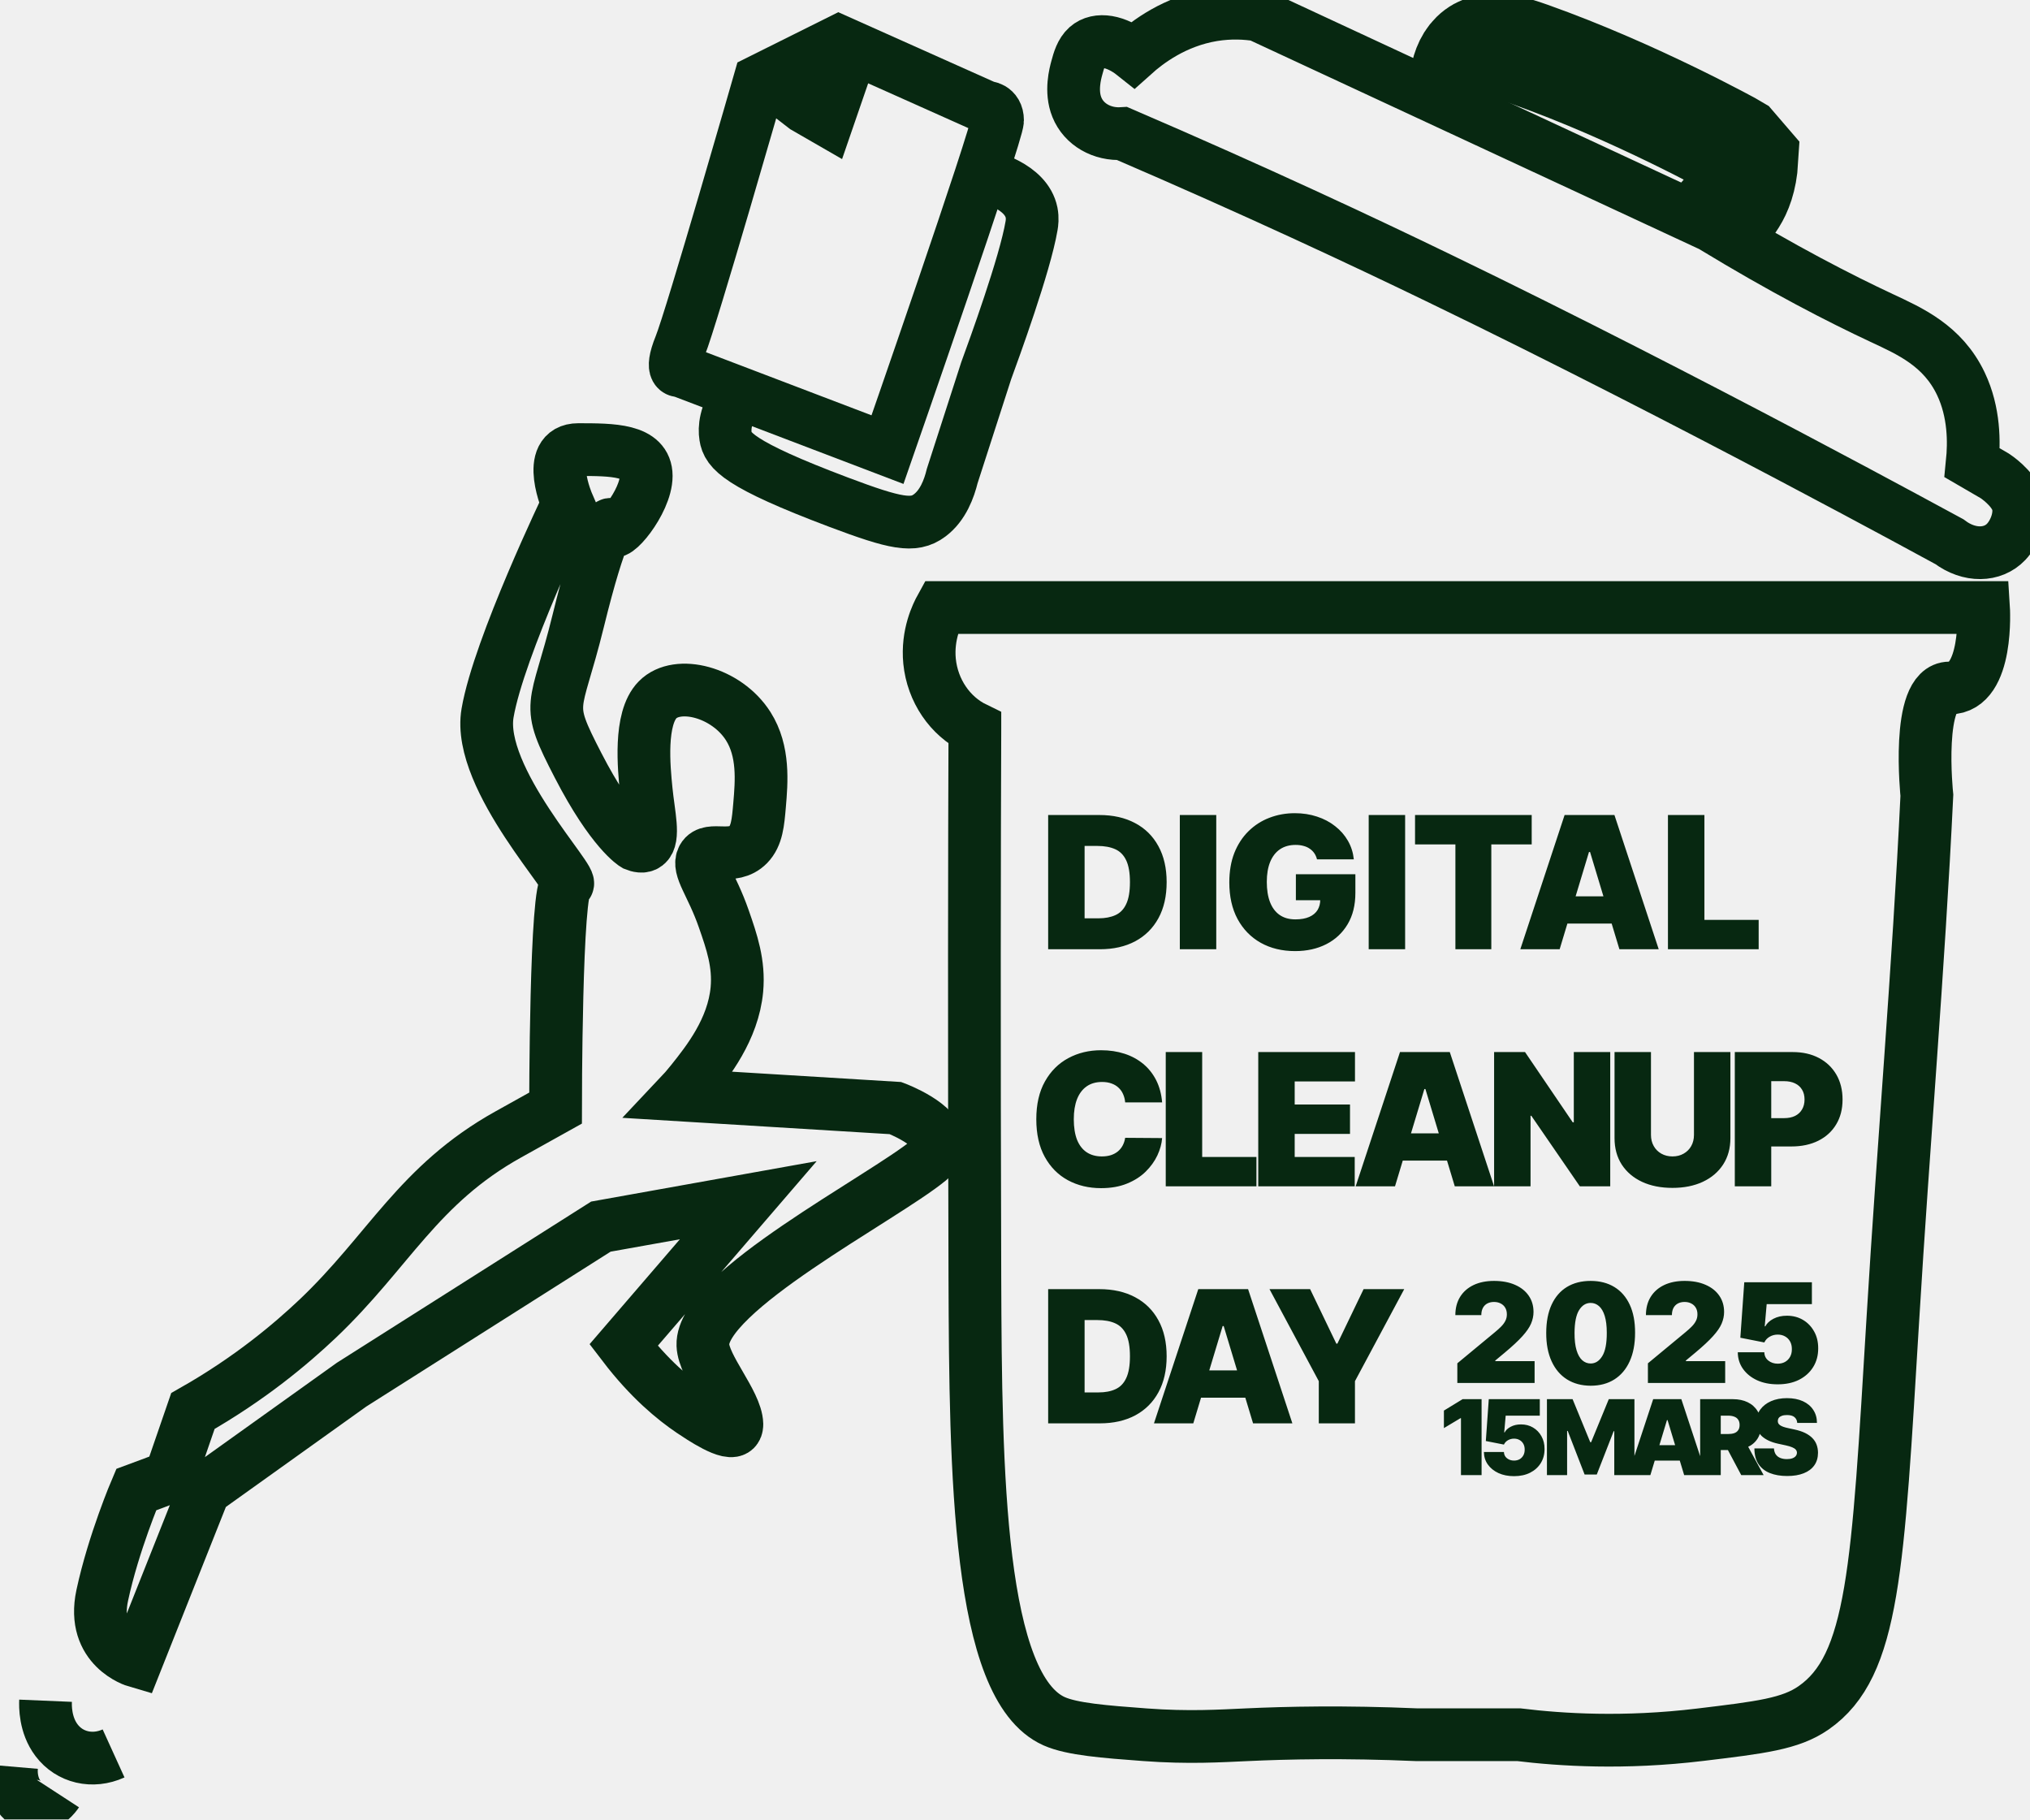
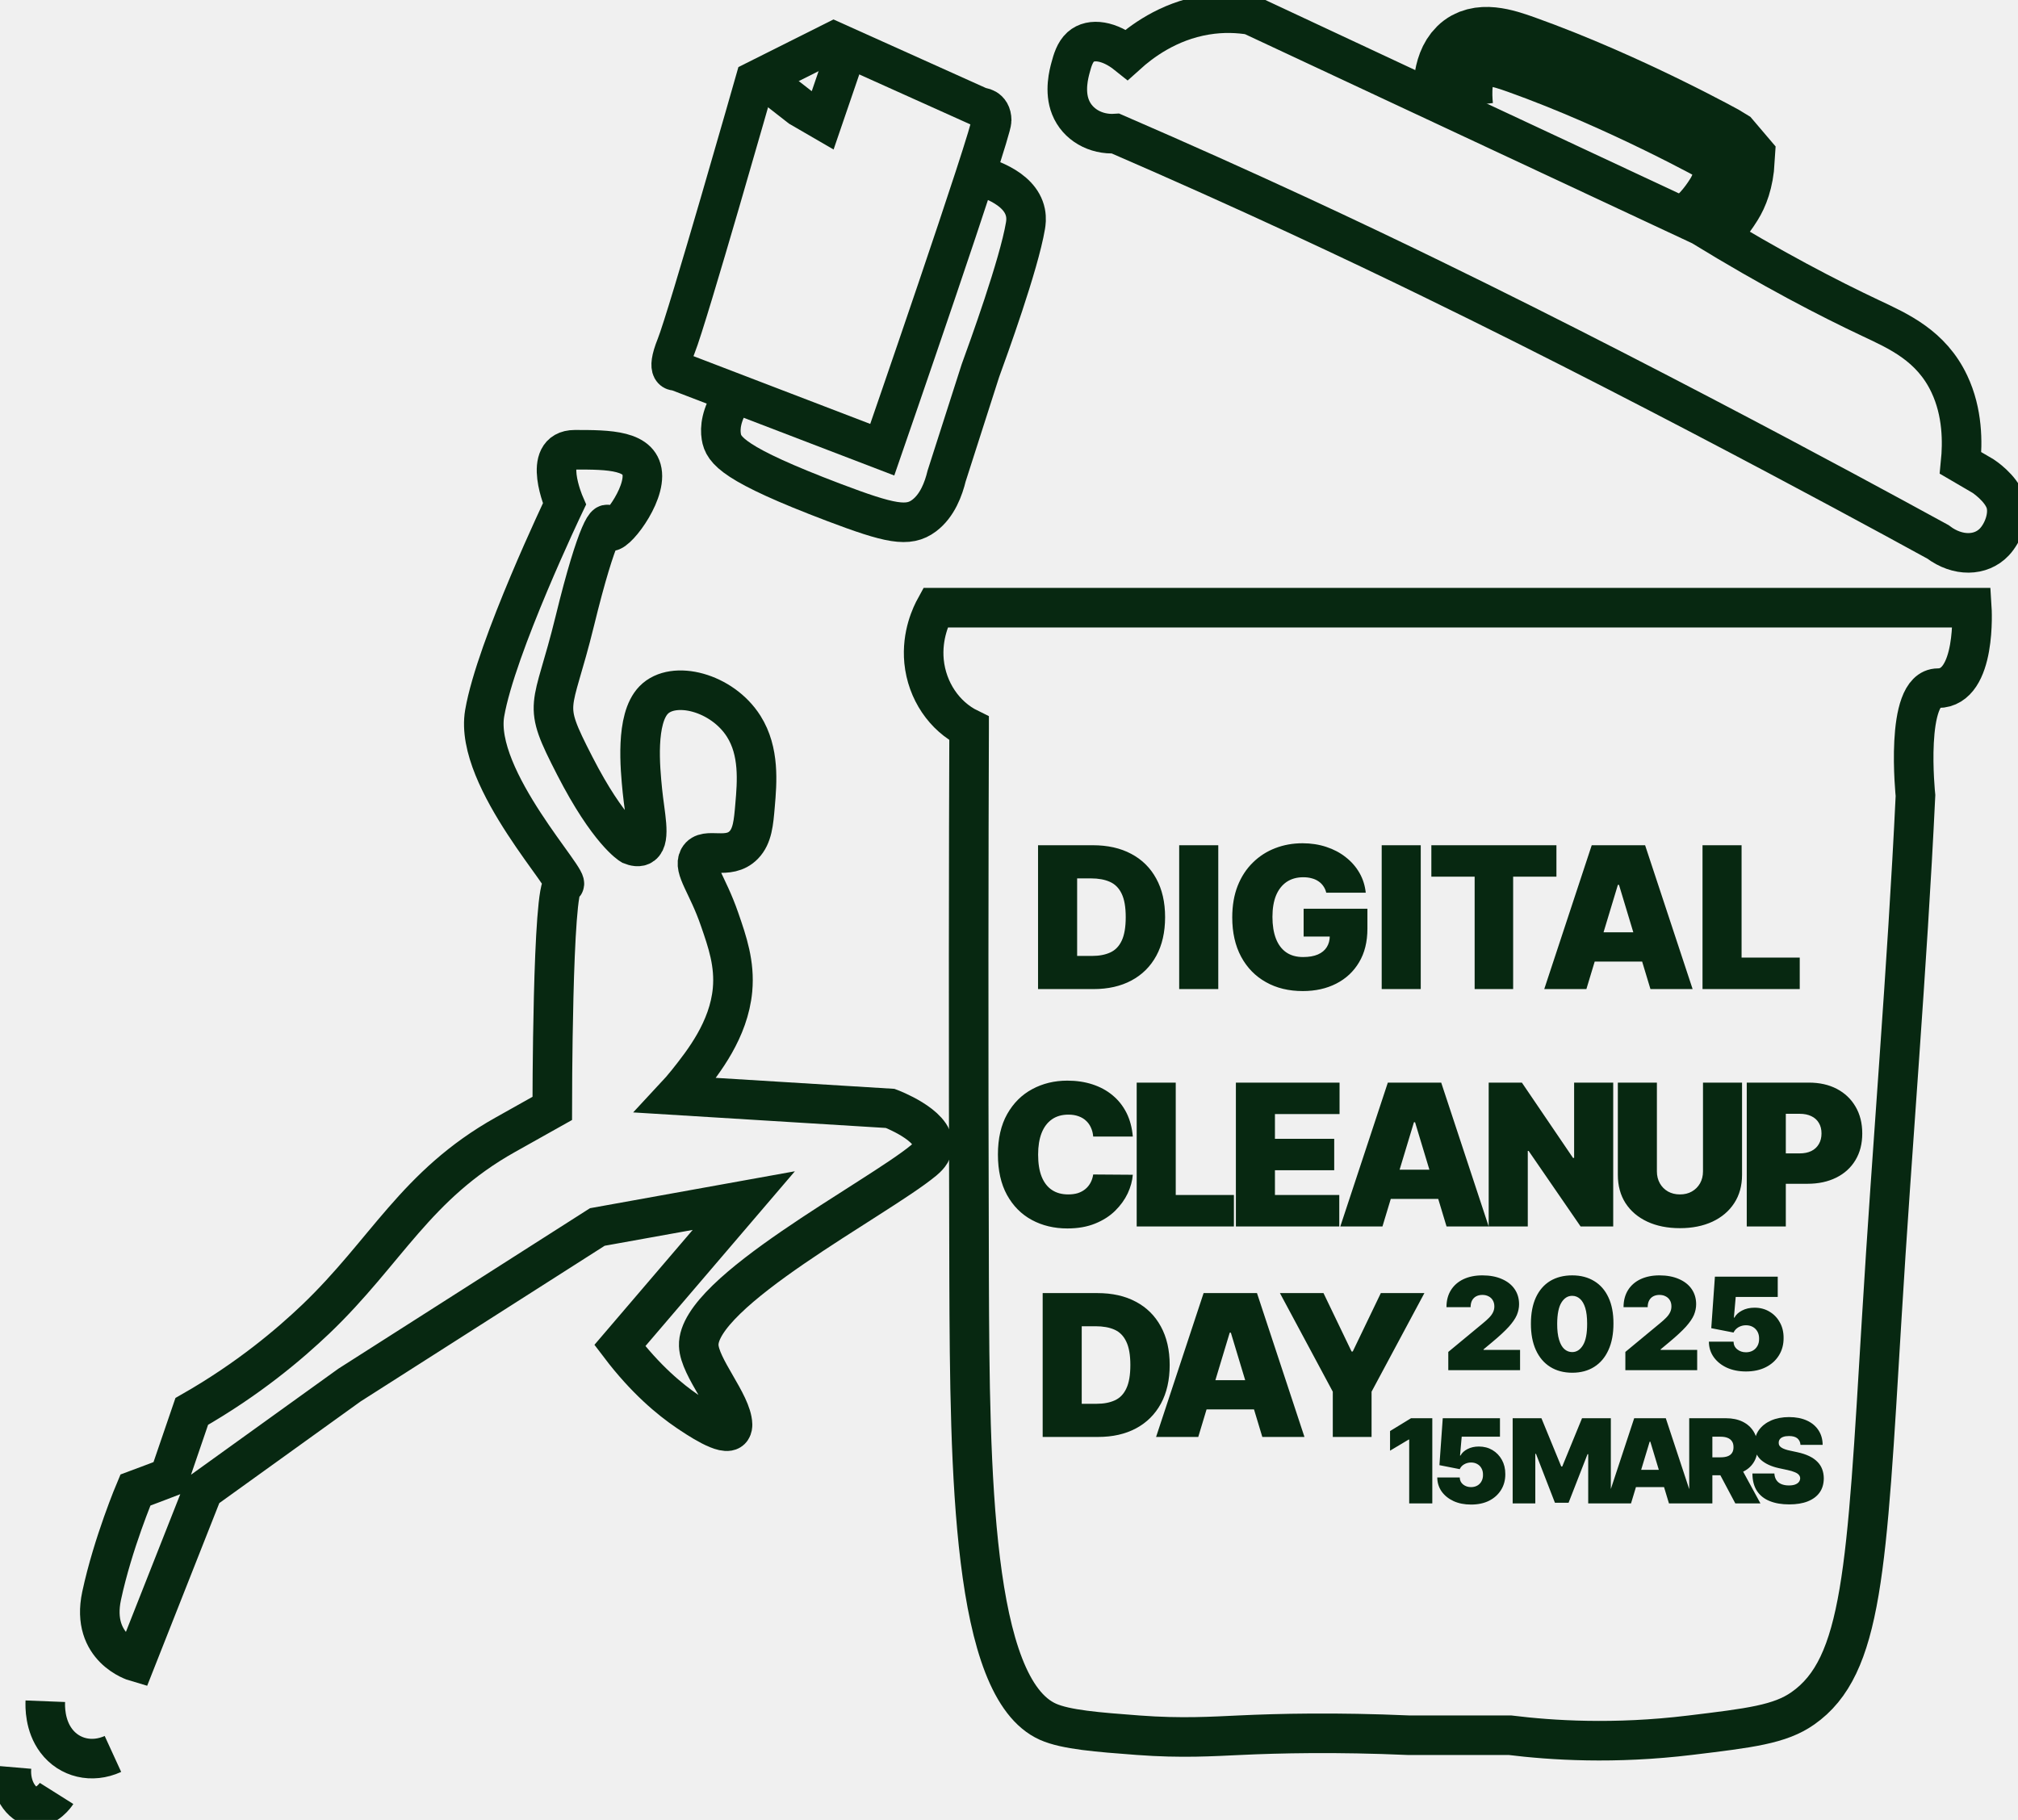
- <svg xmlns="http://www.w3.org/2000/svg" width="77" height="69" viewBox="0 0 77 69" fill="none">
+ <svg xmlns="http://www.w3.org/2000/svg" width="51" height="46" viewBox="0 0 51 46" fill="none">
  <g clip-path="url(#clip0_79_373)">
-     <path d="M36.978 27.625C36.961 31.965 36.948 39.222 36.978 48.487C37.004 55.819 37.09 63.995 39.988 65.279C40.667 65.579 41.879 65.674 43.427 65.789C45.095 65.913 46.285 65.834 47.296 65.789C48.796 65.719 50.975 65.669 53.744 65.789H57.613C59.208 65.983 61.598 66.138 64.491 65.789C66.773 65.514 67.917 65.379 68.79 64.77C71.081 63.181 71.223 59.5 71.799 50.011C72.198 43.393 72.77 36.79 73.088 30.162C73.088 30.162 72.659 26.092 73.948 26.092C75.436 26.092 75.238 23.04 75.238 23.04H35.689C35.551 23.29 35.16 24.064 35.259 25.078C35.371 26.192 36.033 27.161 36.978 27.62V27.625Z" stroke="#072811" stroke-width="2" stroke-miterlimit="10" />
-     <path d="M42.997 2.068C42.343 1.548 41.634 1.423 41.234 1.778C41.011 1.978 40.92 2.293 40.847 2.567C40.787 2.787 40.602 3.461 40.847 4.066C41.109 4.72 41.801 5.114 42.567 5.065C47.639 7.247 51.758 9.18 54.603 10.559C64.138 15.169 73.888 20.518 73.948 20.548C74.7 21.112 75.586 21.087 76.097 20.548C76.433 20.193 76.678 19.549 76.527 19.049C76.355 18.495 75.667 18.05 75.667 18.05C75.667 18.05 75.367 17.876 74.808 17.551C74.885 16.787 74.894 15.638 74.378 14.554C73.686 13.101 72.435 12.556 71.369 12.057C69.8 11.323 67.642 10.219 64.92 8.561C59.19 5.899 53.456 3.232 47.725 0.569C47.265 0.495 46.676 0.46 46.006 0.569C44.553 0.809 43.521 1.598 42.997 2.068Z" stroke="#072811" stroke-width="2" stroke-miterlimit="10" />
-     <path d="M55.463 4.065C55.416 3.631 55.356 2.592 55.893 2.068C56.448 1.523 57.35 1.823 58.042 2.068C62.049 3.491 65.772 5.559 65.78 5.564C65.922 5.729 66.068 5.898 66.21 6.063C66.167 6.793 65.969 7.262 65.78 7.562C65.436 8.111 65.08 8.471 64.865 8.626" stroke="#072811" stroke-width="4" stroke-miterlimit="10" />
-     <path d="M5.167 63.001C5.167 63.001 3.448 62.502 3.878 60.504C4.307 58.506 5.167 56.493 5.167 56.493C5.597 56.334 6.027 56.174 6.457 56.009C6.745 55.175 7.029 54.346 7.317 53.512C9.5 52.273 11.052 50.954 12.045 50.015C14.745 47.453 15.854 44.931 19.28 43.023L21.073 42.024C21.073 42.024 21.073 33.533 21.503 33.533C21.933 33.533 18.064 29.538 18.494 27.04C18.923 24.543 21.537 19.109 21.537 19.109C21.537 19.109 20.643 17.051 21.933 17.051C23.222 17.051 24.512 17.051 24.512 18.05C24.512 19.049 23.222 20.547 23.222 20.048C23.222 19.549 22.792 20.048 21.933 23.544C21.073 27.04 20.643 26.541 21.933 29.038C23.222 31.535 24.082 32.035 24.082 32.035C24.207 32.085 24.383 32.135 24.512 32.035C24.834 31.795 24.602 30.891 24.512 29.977C24.426 29.118 24.241 27.255 24.942 26.541C25.694 25.772 27.555 26.241 28.381 27.54C28.983 28.489 28.888 29.643 28.811 30.537C28.755 31.191 28.712 31.695 28.381 32.035C27.788 32.639 26.915 32.08 26.661 32.534C26.442 32.929 26.997 33.528 27.456 34.852C27.757 35.716 28.041 36.54 27.951 37.529C27.809 39.047 26.842 40.261 26.231 41.025C26.055 41.245 25.905 41.415 25.801 41.525L33.969 42.024C33.969 42.024 35.633 42.644 35.598 43.423C35.586 43.707 35.349 43.907 35.242 43.997C33.466 45.455 26.588 48.987 26.661 51.014C26.691 51.848 27.929 53.197 27.951 54.011C27.951 54.056 27.947 54.131 27.908 54.186C27.697 54.506 26.575 53.741 26.231 53.512C25.565 53.062 24.637 52.303 23.652 51.014C25.23 49.181 26.803 47.353 28.381 45.52C26.519 45.855 24.654 46.185 22.792 46.519C19.641 48.517 16.486 50.515 13.335 52.513C11.474 53.846 9.608 55.175 7.747 56.508L5.167 63.001Z" stroke="#072811" stroke-width="2" stroke-miterlimit="10" />
-     <path d="M1.728 64.5C1.72 64.69 1.703 65.414 2.145 65.998C2.64 66.653 3.508 66.862 4.308 66.498" stroke="#072811" stroke-width="2" stroke-miterlimit="10" />
-     <path d="M0.439 66.997C0.37 67.801 0.813 68.436 1.298 68.495C1.776 68.555 2.132 68.036 2.158 67.996" stroke="#072811" stroke-width="2" stroke-miterlimit="10" />
-     <path d="M31.82 1.568L37.408 4.066C37.408 4.066 37.838 4.066 37.838 4.565C37.838 5.065 33.664 17.052 33.664 17.052L25.801 14.055C25.801 14.055 25.372 14.175 25.801 13.116C26.231 12.057 28.811 3.067 28.811 3.067L31.82 1.568Z" stroke="#072811" stroke-width="2" stroke-miterlimit="10" />
-     <path d="M29.24 3.067C29.67 3.401 30.1 3.731 30.53 4.066C30.818 4.231 31.102 4.4 31.39 4.565C31.678 3.731 31.961 2.902 32.249 2.068" stroke="#072811" stroke-width="2" stroke-miterlimit="10" />
-     <path d="M36.979 6.563C37.538 6.688 38.926 7.072 39.128 8.061C39.171 8.281 39.145 8.461 39.128 8.561C38.879 10.034 37.701 13.256 37.409 14.055C36.979 15.388 36.549 16.717 36.119 18.05C36.003 18.525 35.771 19.169 35.259 19.549C34.658 19.998 33.97 19.858 31.82 19.049C27.977 17.601 27.603 17.072 27.522 16.552C27.47 16.227 27.509 15.733 27.951 15.054" stroke="#072811" stroke-width="2" stroke-miterlimit="10" />
-     <path d="M41.717 36H39.758V30.909H41.697C42.22 30.909 42.673 31.011 43.054 31.215C43.437 31.417 43.732 31.709 43.939 32.09C44.148 32.469 44.252 32.924 44.252 33.455C44.252 33.985 44.149 34.441 43.941 34.822C43.734 35.201 43.441 35.493 43.061 35.697C42.682 35.899 42.234 36 41.717 36ZM41.14 34.827H41.667C41.919 34.827 42.133 34.786 42.311 34.705C42.49 34.624 42.626 34.484 42.718 34.285C42.813 34.086 42.86 33.809 42.86 33.455C42.86 33.1 42.812 32.823 42.716 32.624C42.621 32.425 42.482 32.285 42.298 32.204C42.116 32.123 41.892 32.082 41.627 32.082H41.14V34.827ZM46.134 30.909V36H44.752V30.909H46.134ZM49.955 32.59C49.933 32.502 49.899 32.425 49.853 32.358C49.806 32.29 49.748 32.233 49.679 32.187C49.611 32.139 49.531 32.103 49.44 32.08C49.351 32.055 49.252 32.043 49.144 32.043C48.912 32.043 48.714 32.098 48.55 32.209C48.388 32.32 48.264 32.48 48.178 32.689C48.093 32.898 48.051 33.15 48.051 33.445C48.051 33.743 48.091 33.998 48.172 34.21C48.254 34.422 48.375 34.585 48.535 34.697C48.696 34.81 48.896 34.867 49.135 34.867C49.345 34.867 49.52 34.836 49.659 34.775C49.8 34.713 49.905 34.626 49.975 34.514C50.044 34.401 50.079 34.268 50.079 34.116L50.318 34.141H49.154V33.156H51.411V33.862C51.411 34.326 51.313 34.723 51.116 35.053C50.92 35.381 50.65 35.633 50.305 35.809C49.962 35.983 49.569 36.07 49.125 36.07C48.629 36.07 48.194 35.964 47.819 35.754C47.445 35.543 47.153 35.243 46.942 34.854C46.733 34.465 46.629 34.001 46.629 33.465C46.629 33.044 46.693 32.671 46.82 32.346C46.95 32.021 47.129 31.747 47.357 31.523C47.586 31.298 47.85 31.128 48.15 31.014C48.45 30.898 48.772 30.84 49.115 30.84C49.416 30.84 49.696 30.883 49.955 30.969C50.215 31.053 50.444 31.174 50.643 31.332C50.844 31.488 51.005 31.672 51.128 31.886C51.251 32.1 51.325 32.334 51.352 32.59H49.955ZM53.298 30.909V36H51.916V30.909H53.298ZM53.674 32.023V30.909H58.099V32.023H56.567V36H55.205V32.023H53.674ZM59.159 36H57.667L59.347 30.909H61.237L62.917 36H61.426L60.312 32.311H60.272L59.159 36ZM58.88 33.992H61.684V35.026H58.88V33.992ZM63.267 36V30.909H64.65V34.886H66.708V36H63.267Z" fill="#072811" />
-     <path d="M44.081 41.808H42.679C42.669 41.692 42.642 41.587 42.599 41.493C42.558 41.398 42.5 41.317 42.425 41.249C42.352 41.179 42.264 41.127 42.159 41.09C42.055 41.052 41.937 41.033 41.804 41.033C41.572 41.033 41.376 41.089 41.215 41.202C41.056 41.315 40.935 41.476 40.852 41.687C40.771 41.897 40.73 42.15 40.73 42.445C40.73 42.756 40.772 43.017 40.854 43.228C40.939 43.437 41.061 43.594 41.22 43.7C41.379 43.804 41.57 43.857 41.794 43.857C41.922 43.857 42.036 43.841 42.137 43.809C42.238 43.776 42.326 43.729 42.401 43.668C42.475 43.606 42.536 43.533 42.582 43.447C42.63 43.359 42.662 43.26 42.679 43.151L44.081 43.161C44.064 43.376 44.004 43.596 43.9 43.819C43.795 44.041 43.647 44.247 43.455 44.436C43.264 44.623 43.028 44.774 42.746 44.888C42.464 45.003 42.137 45.06 41.764 45.06C41.297 45.06 40.878 44.96 40.506 44.759C40.137 44.559 39.844 44.264 39.629 43.874C39.415 43.485 39.308 43.008 39.308 42.445C39.308 41.878 39.418 41.401 39.636 41.013C39.855 40.623 40.15 40.329 40.521 40.13C40.892 39.93 41.307 39.83 41.764 39.83C42.086 39.83 42.382 39.874 42.652 39.962C42.922 40.049 43.159 40.178 43.363 40.347C43.566 40.514 43.73 40.721 43.855 40.966C43.979 41.211 44.054 41.492 44.081 41.808ZM44.218 44.99V39.899H45.6V43.877H47.658V44.99H44.218ZM47.727 44.99V39.899H51.396V41.013H49.109V41.888H51.207V43.002H49.109V43.877H51.386V44.99H47.727ZM52.914 44.99H51.422L53.103 39.899H54.992L56.672 44.99H55.181L54.067 41.301H54.028L52.914 44.99ZM52.636 42.982H55.44V44.016H52.636V42.982ZM61.078 39.899V44.99H59.924L58.085 42.316H58.055V44.99H56.673V39.899H57.846L59.656 42.564H59.696V39.899H61.078ZM64.254 39.899H65.636V43.161C65.636 43.548 65.543 43.884 65.358 44.167C65.174 44.449 64.917 44.667 64.587 44.821C64.257 44.974 63.875 45.05 63.439 45.05C63 45.05 62.615 44.974 62.285 44.821C61.956 44.667 61.699 44.449 61.515 44.167C61.333 43.884 61.241 43.548 61.241 43.161V39.899H62.623V43.041C62.623 43.199 62.658 43.34 62.728 43.464C62.797 43.587 62.894 43.683 63.016 43.752C63.141 43.822 63.281 43.857 63.439 43.857C63.598 43.857 63.739 43.822 63.861 43.752C63.984 43.683 64.08 43.587 64.15 43.464C64.219 43.34 64.254 43.199 64.254 43.041V39.899ZM65.803 44.99V39.899H68.001C68.378 39.899 68.709 39.974 68.992 40.123C69.276 40.272 69.496 40.482 69.654 40.752C69.811 41.022 69.89 41.338 69.89 41.699C69.89 42.064 69.809 42.379 69.646 42.646C69.486 42.913 69.259 43.118 68.968 43.263C68.678 43.407 68.339 43.479 67.951 43.479H66.638V42.405H67.672C67.835 42.405 67.973 42.377 68.088 42.321C68.204 42.263 68.292 42.181 68.354 42.074C68.417 41.968 68.448 41.843 68.448 41.699C68.448 41.553 68.417 41.429 68.354 41.326C68.292 41.222 68.204 41.142 68.088 41.087C67.973 41.031 67.835 41.003 67.672 41.003H67.185V44.99H65.803Z" fill="#072811" />
-     <path d="M41.717 53.98H39.758V48.89H41.697C42.22 48.89 42.673 48.992 43.054 49.195C43.437 49.398 43.732 49.689 43.939 50.07C44.148 50.45 44.252 50.905 44.252 51.435C44.252 51.965 44.149 52.421 43.941 52.802C43.734 53.182 43.441 53.473 43.061 53.677C42.682 53.879 42.234 53.98 41.717 53.98ZM41.14 52.807H41.667C41.919 52.807 42.133 52.767 42.311 52.685C42.49 52.604 42.626 52.464 42.718 52.265C42.813 52.066 42.86 51.79 42.86 51.435C42.86 51.08 42.812 50.804 42.716 50.605C42.621 50.406 42.482 50.266 42.298 50.185C42.116 50.103 41.892 50.063 41.627 50.063H41.14V52.807ZM45.263 53.98H43.771L45.452 48.89H47.341L49.021 53.98H47.53L46.416 50.291H46.376L45.263 53.98ZM44.984 51.972H47.788V53.006H44.984V51.972ZM48.153 48.89H49.694L50.689 50.958H50.728L51.723 48.89H53.264L51.395 52.38V53.98H50.023V52.38L48.153 48.89Z" fill="#072811" />
-     <path d="M55.278 52.448V51.703L56.702 50.524C56.797 50.446 56.878 50.373 56.945 50.304C57.013 50.235 57.065 50.163 57.101 50.09C57.139 50.017 57.157 49.935 57.157 49.846C57.157 49.747 57.136 49.663 57.094 49.594C57.053 49.524 56.996 49.471 56.922 49.434C56.849 49.395 56.764 49.376 56.669 49.376C56.573 49.376 56.489 49.395 56.415 49.434C56.343 49.472 56.287 49.529 56.247 49.603C56.208 49.678 56.188 49.769 56.188 49.875H55.203C55.203 49.607 55.264 49.376 55.384 49.182C55.505 48.988 55.675 48.839 55.895 48.734C56.115 48.63 56.373 48.578 56.669 48.578C56.974 48.578 57.239 48.627 57.463 48.725C57.688 48.822 57.861 48.959 57.983 49.135C58.106 49.312 58.168 49.519 58.168 49.756C58.168 49.903 58.137 50.049 58.076 50.194C58.015 50.338 57.906 50.498 57.748 50.673C57.59 50.849 57.366 51.057 57.075 51.3L56.717 51.598V51.62H58.209V52.448H55.278ZM60.335 52.553C59.988 52.551 59.689 52.471 59.436 52.312C59.184 52.153 58.99 51.924 58.853 51.624C58.716 51.325 58.648 50.965 58.65 50.547C58.651 50.127 58.719 49.77 58.855 49.477C58.991 49.183 59.185 48.96 59.436 48.807C59.689 48.654 59.988 48.578 60.335 48.578C60.682 48.578 60.981 48.655 61.234 48.809C61.486 48.962 61.68 49.185 61.817 49.478C61.954 49.772 62.022 50.128 62.02 50.547C62.02 50.968 61.952 51.328 61.815 51.628C61.679 51.928 61.484 52.157 61.232 52.316C60.981 52.474 60.682 52.553 60.335 52.553ZM60.335 51.71C60.514 51.71 60.661 51.617 60.775 51.43C60.891 51.243 60.948 50.948 60.947 50.547C60.947 50.284 60.92 50.07 60.868 49.903C60.816 49.737 60.744 49.614 60.652 49.534C60.56 49.453 60.454 49.413 60.335 49.413C60.156 49.413 60.01 49.504 59.897 49.685C59.784 49.867 59.726 50.154 59.724 50.547C59.722 50.814 59.748 51.034 59.8 51.207C59.852 51.378 59.924 51.505 60.016 51.587C60.109 51.669 60.216 51.71 60.335 51.71ZM62.507 52.448V51.703L63.931 50.524C64.026 50.446 64.107 50.373 64.174 50.304C64.242 50.235 64.294 50.163 64.33 50.09C64.368 50.017 64.386 49.935 64.386 49.846C64.386 49.747 64.365 49.663 64.323 49.594C64.282 49.524 64.225 49.471 64.151 49.434C64.078 49.395 63.993 49.376 63.898 49.376C63.802 49.376 63.718 49.395 63.644 49.434C63.572 49.472 63.516 49.529 63.476 49.603C63.437 49.678 63.417 49.769 63.417 49.875H62.432C62.432 49.607 62.493 49.376 62.613 49.182C62.734 48.988 62.904 48.839 63.124 48.734C63.344 48.63 63.602 48.578 63.898 48.578C64.204 48.578 64.468 48.627 64.692 48.725C64.917 48.822 65.09 48.959 65.212 49.135C65.335 49.312 65.397 49.519 65.397 49.756C65.397 49.903 65.366 50.049 65.305 50.194C65.245 50.338 65.135 50.498 64.977 50.673C64.819 50.849 64.595 51.057 64.304 51.3L63.946 51.598V51.62H65.438V52.448H62.507ZM67.43 52.5C67.136 52.5 66.876 52.449 66.649 52.346C66.422 52.241 66.244 52.098 66.114 51.915C65.984 51.732 65.918 51.522 65.916 51.285H66.923C66.926 51.417 66.977 51.522 67.076 51.6C67.175 51.678 67.293 51.717 67.43 51.717C67.535 51.717 67.629 51.695 67.709 51.65C67.79 51.604 67.854 51.54 67.9 51.456C67.946 51.373 67.968 51.276 67.967 51.166C67.968 51.054 67.946 50.957 67.9 50.875C67.854 50.791 67.79 50.727 67.709 50.683C67.629 50.637 67.535 50.614 67.43 50.614C67.32 50.614 67.219 50.64 67.126 50.694C67.034 50.746 66.966 50.819 66.923 50.912L66.013 50.733L66.162 48.63H68.727V49.458H67.012L66.938 50.3H66.96C67.02 50.185 67.123 50.089 67.269 50.013C67.416 49.936 67.586 49.898 67.78 49.898C68.008 49.898 68.21 49.951 68.388 50.056C68.567 50.162 68.708 50.308 68.811 50.494C68.916 50.68 68.967 50.893 68.966 51.136C68.967 51.402 68.904 51.638 68.776 51.844C68.649 52.049 68.471 52.21 68.241 52.327C68.011 52.443 67.74 52.5 67.43 52.5Z" fill="#072811" />
-     <path d="M56.198 53.063V55.943H55.416V53.783H55.399L54.769 54.16V53.496L55.478 53.063H56.198ZM57.428 55.983C57.206 55.983 57.01 55.944 56.838 55.866C56.668 55.787 56.533 55.679 56.435 55.541C56.337 55.403 56.288 55.245 56.286 55.066H57.045C57.048 55.165 57.086 55.245 57.16 55.303C57.235 55.363 57.324 55.392 57.428 55.392C57.507 55.392 57.578 55.375 57.638 55.342C57.699 55.307 57.747 55.258 57.782 55.195C57.817 55.132 57.833 55.059 57.833 54.976C57.833 54.892 57.817 54.818 57.782 54.757C57.747 54.694 57.699 54.645 57.638 54.612C57.578 54.577 57.507 54.56 57.428 54.56C57.345 54.56 57.269 54.58 57.198 54.62C57.129 54.66 57.078 54.714 57.045 54.785L56.359 54.65L56.471 53.063H58.406V53.688H57.112L57.056 54.323H57.073C57.118 54.236 57.196 54.164 57.307 54.107C57.417 54.049 57.546 54.02 57.692 54.02C57.863 54.02 58.016 54.059 58.15 54.139C58.285 54.219 58.392 54.329 58.469 54.47C58.548 54.609 58.587 54.77 58.586 54.953C58.587 55.154 58.539 55.332 58.443 55.488C58.347 55.642 58.213 55.764 58.039 55.852C57.866 55.939 57.662 55.983 57.428 55.983ZM58.677 53.063H59.65L60.32 54.695H60.353L61.023 53.063H61.996V55.943H61.231V54.278H61.208L60.567 55.921H60.106L59.465 54.267H59.442V55.943H58.677V53.063ZM62.6 55.943H61.756L62.707 53.063H63.775L64.726 55.943H63.882L63.252 53.856H63.23L62.6 55.943ZM62.442 54.807H64.028V55.392H62.442V54.807ZM64.489 55.943V53.063H65.732C65.945 53.063 66.132 53.102 66.293 53.18C66.453 53.258 66.578 53.37 66.667 53.516C66.756 53.662 66.8 53.838 66.8 54.042C66.8 54.248 66.754 54.422 66.663 54.564C66.572 54.705 66.444 54.812 66.279 54.885C66.115 54.957 65.923 54.993 65.704 54.993H64.961V54.385H65.546C65.638 54.385 65.716 54.374 65.781 54.352C65.847 54.328 65.897 54.291 65.931 54.24C65.967 54.19 65.985 54.124 65.985 54.042C65.985 53.96 65.967 53.893 65.931 53.841C65.897 53.788 65.847 53.75 65.781 53.726C65.716 53.7 65.638 53.688 65.546 53.688H65.27V55.943H64.489ZM66.176 54.621L66.896 55.943H66.047L65.344 54.621H66.176ZM68.171 53.963C68.164 53.87 68.129 53.797 68.066 53.744C68.004 53.691 67.91 53.665 67.783 53.665C67.703 53.665 67.637 53.675 67.585 53.695C67.534 53.714 67.497 53.739 67.472 53.772C67.448 53.805 67.436 53.842 67.434 53.885C67.433 53.919 67.439 53.951 67.453 53.979C67.468 54.006 67.491 54.031 67.523 54.053C67.555 54.075 67.596 54.095 67.645 54.112C67.695 54.13 67.754 54.146 67.823 54.16L68.059 54.211C68.218 54.245 68.355 54.289 68.468 54.344C68.582 54.4 68.674 54.465 68.747 54.54C68.819 54.614 68.872 54.697 68.906 54.79C68.94 54.883 68.958 54.984 68.959 55.094C68.958 55.283 68.911 55.444 68.817 55.575C68.723 55.706 68.589 55.806 68.415 55.874C68.241 55.943 68.033 55.977 67.789 55.977C67.539 55.977 67.32 55.94 67.134 55.866C66.948 55.792 66.804 55.678 66.701 55.524C66.598 55.37 66.547 55.172 66.546 54.931H67.288C67.293 55.019 67.315 55.093 67.354 55.153C67.394 55.213 67.449 55.258 67.52 55.289C67.593 55.32 67.678 55.336 67.778 55.336C67.861 55.336 67.931 55.325 67.987 55.305C68.043 55.284 68.086 55.256 68.115 55.219C68.144 55.183 68.159 55.141 68.16 55.094C68.159 55.05 68.145 55.011 68.117 54.979C68.089 54.945 68.044 54.915 67.982 54.889C67.919 54.861 67.834 54.836 67.727 54.813L67.44 54.751C67.185 54.696 66.984 54.603 66.837 54.474C66.691 54.343 66.618 54.166 66.619 53.941C66.618 53.758 66.667 53.598 66.765 53.461C66.865 53.324 67.002 53.216 67.177 53.139C67.353 53.062 67.555 53.024 67.783 53.024C68.016 53.024 68.217 53.063 68.387 53.141C68.556 53.218 68.687 53.328 68.779 53.47C68.872 53.61 68.919 53.775 68.919 53.963H68.171Z" fill="#072811" />
+     <path d="M24.492 18.416C24.481 21.31 24.472 26.148 24.492 32.325C24.509 37.213 24.566 42.663 26.485 43.519C26.935 43.719 27.738 43.782 28.763 43.859C29.868 43.942 30.657 43.889 31.326 43.859C32.319 43.812 33.763 43.779 35.596 43.859H38.159C39.215 43.989 40.798 44.092 42.715 43.859C44.227 43.676 44.984 43.586 45.562 43.18C47.079 42.121 47.173 39.667 47.555 33.34C47.82 28.928 48.198 24.527 48.409 20.108C48.409 20.108 48.124 17.394 48.978 17.394C49.964 17.394 49.833 15.36 49.833 15.36H23.638C23.547 15.526 23.288 16.043 23.353 16.718C23.427 17.461 23.866 18.107 24.492 18.413V18.416Z" stroke="#072811" stroke-miterlimit="10" />
+     <path d="M28.479 1.379C28.046 1.032 27.576 0.949 27.312 1.185C27.164 1.319 27.104 1.528 27.055 1.712C27.016 1.858 26.893 2.308 27.055 2.71C27.229 3.147 27.688 3.41 28.194 3.376C31.554 4.831 34.282 6.12 36.167 7.039C42.482 10.112 48.94 13.678 48.979 13.698C49.478 14.075 50.064 14.058 50.403 13.698C50.625 13.462 50.787 13.033 50.688 12.7C50.574 12.33 50.118 12.034 50.118 12.034C50.118 12.034 49.919 11.917 49.549 11.701C49.6 11.191 49.606 10.425 49.264 9.703C48.806 8.734 47.977 8.371 47.271 8.038C46.232 7.548 44.802 6.813 43 5.707C39.205 3.932 35.407 2.154 31.611 0.38C31.306 0.33 30.916 0.306 30.472 0.38C29.51 0.539 28.826 1.066 28.479 1.379Z" stroke="#072811" stroke-miterlimit="10" />
+     <path d="M36.735 2.711C36.704 2.421 36.664 1.728 37.02 1.379C37.387 1.016 37.985 1.216 38.444 1.379C41.097 2.328 43.563 3.706 43.569 3.71C43.663 3.819 43.76 3.933 43.853 4.043C43.825 4.529 43.694 4.842 43.569 5.041C43.341 5.408 43.105 5.647 42.962 5.751" stroke="#072811" stroke-width="2" stroke-miterlimit="10" />
+     <path d="M3.422 42.001C3.422 42.001 2.283 41.668 2.568 40.336C2.853 39.004 3.422 37.662 3.422 37.662C3.707 37.556 3.992 37.449 4.277 37.339C4.467 36.783 4.655 36.231 4.846 35.675C6.292 34.849 7.32 33.97 7.978 33.344C9.766 31.636 10.501 29.954 12.77 28.682L13.957 28.016C13.957 28.016 13.957 22.356 14.242 22.356C14.527 22.356 11.964 19.692 12.249 18.027C12.534 16.362 14.265 12.739 14.265 12.739C14.265 12.739 13.672 11.368 14.527 11.368C15.381 11.368 16.235 11.368 16.235 12.034C16.235 12.7 15.381 13.698 15.381 13.366C15.381 13.033 15.096 13.366 14.527 15.696C13.957 18.027 13.672 17.694 14.527 19.359C15.381 21.024 15.95 21.357 15.95 21.357C16.033 21.39 16.15 21.423 16.235 21.357C16.448 21.197 16.295 20.594 16.235 19.985C16.178 19.412 16.056 18.17 16.52 17.694C17.018 17.181 18.251 17.494 18.797 18.36C19.196 18.993 19.134 19.762 19.082 20.358C19.045 20.794 19.017 21.13 18.797 21.357C18.405 21.76 17.827 21.387 17.659 21.69C17.513 21.953 17.881 22.352 18.185 23.235C18.385 23.811 18.573 24.36 18.513 25.02C18.419 26.032 17.778 26.841 17.374 27.35C17.257 27.497 17.157 27.61 17.089 27.683L22.499 28.016C22.499 28.016 23.601 28.429 23.578 28.949C23.57 29.138 23.413 29.271 23.342 29.331C22.166 30.304 17.61 32.658 17.659 34.01C17.678 34.566 18.498 35.465 18.513 36.008C18.513 36.038 18.51 36.087 18.484 36.124C18.345 36.337 17.602 35.828 17.374 35.675C16.933 35.375 16.317 34.869 15.665 34.01C16.71 32.788 17.753 31.569 18.797 30.347C17.565 30.57 16.329 30.79 15.096 31.013C13.009 32.345 10.919 33.677 8.832 35.009C7.599 35.898 6.364 36.783 5.131 37.672L3.422 42.001Z" stroke="#072811" stroke-miterlimit="10" />
+     <path d="M1.145 43C1.14 43.127 1.128 43.609 1.422 43.999C1.749 44.435 2.324 44.575 2.854 44.332" stroke="#072811" stroke-miterlimit="10" />
+     <path d="M0.291 44.665C0.245 45.201 0.539 45.624 0.86 45.664C1.176 45.704 1.413 45.358 1.43 45.331" stroke="#072811" stroke-miterlimit="10" />
+     <path d="M21.076 1.045L24.777 2.71C24.777 2.71 25.062 2.71 25.062 3.043C25.062 3.376 22.297 11.367 22.297 11.367L17.089 9.37C17.089 9.37 16.805 9.45 17.089 8.744C17.374 8.038 19.082 2.044 19.082 2.044L21.076 1.045Z" stroke="#072811" stroke-miterlimit="10" />
+     <path d="M19.367 2.044C19.652 2.267 19.937 2.487 20.221 2.71C20.412 2.82 20.6 2.933 20.791 3.043C20.982 2.487 21.169 1.934 21.36 1.378" stroke="#072811" stroke-miterlimit="10" />
+     <path d="M24.492 4.375C24.863 4.459 25.782 4.715 25.916 5.374C25.945 5.521 25.927 5.641 25.916 5.707C25.751 6.69 24.971 8.837 24.777 9.37C24.492 10.259 24.208 11.145 23.923 12.034C23.846 12.35 23.692 12.78 23.354 13.033C22.955 13.332 22.499 13.239 21.076 12.7C18.53 11.734 18.283 11.381 18.229 11.035C18.194 10.819 18.22 10.489 18.513 10.036" stroke="#072811" stroke-miterlimit="10" />
+     <path d="M27.634 25H26.234V21.364H27.619C27.993 21.364 28.317 21.436 28.589 21.582C28.862 21.726 29.073 21.935 29.221 22.207C29.37 22.478 29.445 22.803 29.445 23.182C29.445 23.561 29.371 23.886 29.223 24.158C29.075 24.43 28.865 24.638 28.594 24.783C28.323 24.928 28.003 25 27.634 25ZM27.222 24.162H27.598C27.778 24.162 27.931 24.133 28.058 24.075C28.186 24.017 28.283 23.917 28.349 23.775C28.416 23.633 28.45 23.435 28.45 23.182C28.45 22.928 28.416 22.731 28.347 22.589C28.28 22.447 28.18 22.347 28.049 22.289C27.919 22.231 27.759 22.202 27.57 22.202H27.222V24.162ZM30.789 21.364V25H29.801V21.364H30.789ZM33.518 22.564C33.503 22.501 33.478 22.446 33.445 22.399C33.412 22.35 33.371 22.309 33.321 22.276C33.272 22.242 33.215 22.216 33.15 22.2C33.087 22.182 33.016 22.173 32.939 22.173C32.773 22.173 32.632 22.213 32.515 22.292C32.399 22.372 32.31 22.486 32.248 22.635C32.188 22.784 32.158 22.964 32.158 23.175C32.158 23.388 32.187 23.57 32.245 23.722C32.303 23.873 32.389 23.989 32.504 24.07C32.619 24.15 32.762 24.19 32.932 24.19C33.082 24.19 33.207 24.168 33.307 24.125C33.407 24.081 33.482 24.019 33.532 23.938C33.582 23.858 33.607 23.763 33.607 23.654L33.777 23.672H32.946V22.969H34.558V23.473C34.558 23.805 34.488 24.088 34.347 24.323C34.208 24.558 34.014 24.738 33.768 24.863C33.523 24.988 33.242 25.05 32.925 25.05C32.571 25.05 32.26 24.975 31.993 24.824C31.725 24.674 31.516 24.46 31.366 24.181C31.217 23.903 31.142 23.572 31.142 23.189C31.142 22.888 31.188 22.622 31.279 22.39C31.371 22.158 31.499 21.962 31.663 21.802C31.826 21.641 32.015 21.52 32.229 21.438C32.443 21.355 32.673 21.314 32.918 21.314C33.133 21.314 33.333 21.345 33.518 21.406C33.704 21.467 33.868 21.553 34.01 21.666C34.153 21.777 34.268 21.909 34.356 22.061C34.444 22.214 34.497 22.382 34.516 22.564H33.518ZM35.906 21.364V25H34.919V21.364H35.906ZM36.174 22.159V21.364H39.335V22.159H38.241V25H37.268V22.159H36.174ZM40.092 25H39.027L40.227 21.364H41.576L42.777 25H41.711L40.916 22.365H40.888L40.092 25ZM39.893 23.565H41.896V24.304H39.893V23.565ZM43.027 25V21.364H44.014V24.204H45.484V25H43.027Z" fill="#072811" />
+     <path d="M28.629 28.727H27.628C27.621 28.644 27.602 28.569 27.571 28.502C27.541 28.434 27.5 28.376 27.447 28.328C27.395 28.278 27.331 28.24 27.257 28.214C27.182 28.187 27.098 28.173 27.003 28.173C26.837 28.173 26.697 28.213 26.582 28.294C26.468 28.375 26.382 28.49 26.323 28.64C26.265 28.791 26.236 28.971 26.236 29.182C26.236 29.404 26.265 29.591 26.325 29.741C26.385 29.89 26.472 30.003 26.586 30.078C26.699 30.153 26.836 30.19 26.996 30.19C27.087 30.19 27.169 30.179 27.241 30.157C27.313 30.133 27.376 30.099 27.429 30.055C27.482 30.012 27.525 29.959 27.559 29.897C27.593 29.835 27.616 29.764 27.628 29.686L28.629 29.693C28.617 29.847 28.574 30.004 28.5 30.164C28.425 30.322 28.319 30.469 28.182 30.604C28.046 30.738 27.877 30.846 27.676 30.927C27.475 31.009 27.241 31.05 26.974 31.05C26.641 31.05 26.341 30.978 26.076 30.835C25.812 30.692 25.603 30.481 25.449 30.203C25.297 29.925 25.22 29.584 25.22 29.182C25.22 28.777 25.298 28.436 25.454 28.159C25.611 27.881 25.822 27.671 26.087 27.529C26.352 27.386 26.648 27.314 26.974 27.314C27.204 27.314 27.415 27.345 27.608 27.408C27.801 27.471 27.971 27.562 28.116 27.683C28.262 27.803 28.379 27.95 28.468 28.125C28.556 28.3 28.61 28.501 28.629 28.727ZM28.727 31V27.364H29.714V30.204H31.184V31H28.727ZM31.234 31V27.364H33.854V28.159H32.221V28.784H33.719V29.579H32.221V30.204H33.847V31H31.234ZM34.938 31H33.873L35.074 27.364H36.423L37.623 31H36.558L35.762 28.365H35.734L34.938 31ZM34.74 29.565H36.742V30.304H34.74V29.565ZM40.77 27.364V31H39.946L38.632 29.09H38.611V31H37.623V27.364H38.462L39.754 29.267H39.782V27.364H40.77ZM43.039 27.364H44.026V29.693C44.026 29.97 43.96 30.21 43.827 30.412C43.696 30.613 43.512 30.769 43.277 30.879C43.041 30.988 42.768 31.043 42.456 31.043C42.143 31.043 41.868 30.988 41.633 30.879C41.397 30.769 41.213 30.613 41.082 30.412C40.952 30.21 40.887 29.97 40.887 29.693V27.364H41.874V29.608C41.874 29.72 41.899 29.821 41.949 29.91C41.998 29.997 42.067 30.066 42.154 30.116C42.243 30.166 42.344 30.19 42.456 30.19C42.57 30.19 42.671 30.166 42.758 30.116C42.846 30.066 42.914 29.997 42.964 29.91C43.014 29.821 43.039 29.72 43.039 29.608V27.364ZM44.145 31V27.364H45.715C45.985 27.364 46.221 27.417 46.423 27.523C46.626 27.63 46.783 27.78 46.895 27.973C47.008 28.166 47.064 28.391 47.064 28.649C47.064 28.91 47.006 29.135 46.89 29.326C46.775 29.516 46.614 29.663 46.405 29.766C46.198 29.869 45.956 29.921 45.679 29.921H44.742V29.153H45.48C45.596 29.153 45.695 29.133 45.777 29.093C45.86 29.052 45.923 28.993 45.967 28.917C46.012 28.841 46.034 28.752 46.034 28.649C46.034 28.545 46.012 28.456 45.967 28.383C45.923 28.308 45.86 28.251 45.777 28.212C45.695 28.172 45.596 28.152 45.48 28.152H45.132V31H44.145Z" fill="#072811" />
+     <path d="M27.75 36.32H26.351V32.684H27.735C28.11 32.684 28.433 32.756 28.705 32.902C28.978 33.046 29.189 33.255 29.337 33.527C29.486 33.798 29.561 34.123 29.561 34.502C29.561 34.88 29.487 35.206 29.339 35.478C29.191 35.749 28.981 35.958 28.71 36.103C28.439 36.248 28.119 36.32 27.75 36.32ZM27.338 35.482H27.714C27.894 35.482 28.047 35.453 28.174 35.395C28.302 35.337 28.399 35.237 28.465 35.095C28.533 34.953 28.567 34.755 28.567 34.502C28.567 34.248 28.532 34.051 28.463 33.909C28.396 33.767 28.297 33.666 28.165 33.608C28.035 33.55 27.875 33.522 27.686 33.522H27.338V35.482ZM30.283 36.32H29.217L30.418 32.684H31.767L32.967 36.32H31.902L31.107 33.685H31.078L30.283 36.32ZM30.084 34.885H32.087V35.624H30.084V34.885ZM32.347 32.684H33.448L34.158 34.161H34.187L34.897 32.684H35.998L34.663 35.176V36.32H33.683V35.176L32.347 32.684Z" fill="#072811" />
+     <path d="M36.602 34.632V34.171L37.484 33.441C37.542 33.393 37.593 33.347 37.634 33.305C37.676 33.262 37.709 33.218 37.731 33.172C37.754 33.127 37.766 33.077 37.766 33.021C37.766 32.96 37.752 32.908 37.726 32.865C37.701 32.822 37.666 32.789 37.62 32.766C37.575 32.742 37.523 32.73 37.463 32.73C37.404 32.73 37.352 32.742 37.306 32.766C37.262 32.79 37.227 32.825 37.202 32.871C37.178 32.917 37.166 32.974 37.166 33.04H36.556C36.556 32.873 36.593 32.73 36.668 32.61C36.743 32.49 36.848 32.398 36.984 32.333C37.12 32.269 37.28 32.236 37.463 32.236C37.653 32.236 37.816 32.267 37.955 32.328C38.094 32.388 38.202 32.472 38.277 32.581C38.353 32.691 38.391 32.819 38.391 32.966C38.391 33.057 38.372 33.147 38.335 33.237C38.297 33.326 38.229 33.425 38.132 33.534C38.034 33.642 37.895 33.771 37.715 33.921L37.493 34.106V34.12H38.416V34.632H36.602ZM39.733 34.697C39.518 34.696 39.333 34.647 39.176 34.548C39.02 34.45 38.9 34.308 38.815 34.122C38.731 33.937 38.689 33.714 38.69 33.455C38.69 33.195 38.733 32.974 38.816 32.793C38.901 32.611 39.021 32.473 39.176 32.378C39.333 32.284 39.518 32.236 39.733 32.236C39.947 32.236 40.133 32.284 40.289 32.38C40.445 32.474 40.566 32.612 40.65 32.794C40.735 32.975 40.777 33.196 40.776 33.455C40.776 33.716 40.734 33.939 40.649 34.124C40.565 34.31 40.444 34.452 40.288 34.55C40.133 34.648 39.947 34.697 39.733 34.697ZM39.733 34.175C39.844 34.175 39.934 34.118 40.005 34.002C40.077 33.886 40.112 33.704 40.111 33.455C40.111 33.293 40.095 33.16 40.063 33.057C40.031 32.954 39.986 32.878 39.929 32.828C39.872 32.778 39.807 32.753 39.733 32.753C39.622 32.753 39.532 32.81 39.462 32.922C39.392 33.034 39.356 33.212 39.354 33.455C39.353 33.62 39.369 33.757 39.402 33.864C39.434 33.97 39.478 34.048 39.535 34.099C39.593 34.15 39.659 34.175 39.733 34.175ZM41.077 34.632V34.171L41.959 33.441C42.018 33.393 42.068 33.347 42.109 33.305C42.151 33.262 42.184 33.218 42.206 33.172C42.229 33.127 42.241 33.077 42.241 33.021C42.241 32.96 42.228 32.908 42.202 32.865C42.176 32.822 42.141 32.789 42.095 32.766C42.05 32.742 41.998 32.73 41.938 32.73C41.879 32.73 41.827 32.742 41.781 32.766C41.737 32.79 41.702 32.825 41.678 32.871C41.653 32.917 41.641 32.974 41.641 33.04H41.031C41.031 32.873 41.069 32.73 41.143 32.61C41.218 32.49 41.323 32.398 41.459 32.333C41.596 32.269 41.755 32.236 41.938 32.236C42.128 32.236 42.291 32.267 42.43 32.328C42.569 32.388 42.677 32.472 42.752 32.581C42.828 32.691 42.866 32.819 42.866 32.966C42.866 33.057 42.847 33.147 42.81 33.237C42.772 33.326 42.704 33.425 42.607 33.534C42.509 33.642 42.37 33.771 42.19 33.921L41.968 34.106V34.12H42.892V34.632H41.077ZM44.125 34.665C43.943 34.665 43.782 34.633 43.641 34.569C43.501 34.504 43.391 34.415 43.31 34.302C43.23 34.189 43.189 34.059 43.188 33.912H43.811C43.813 33.994 43.845 34.059 43.906 34.107C43.967 34.156 44.04 34.18 44.125 34.18C44.19 34.18 44.248 34.166 44.298 34.138C44.348 34.11 44.387 34.07 44.416 34.018C44.444 33.967 44.458 33.907 44.457 33.838C44.458 33.769 44.444 33.709 44.416 33.658C44.387 33.607 44.348 33.567 44.298 33.539C44.248 33.511 44.19 33.497 44.125 33.497C44.057 33.497 43.994 33.513 43.937 33.546C43.88 33.579 43.838 33.624 43.811 33.681L43.248 33.571L43.34 32.269H44.928V32.781H43.866L43.82 33.303H43.834C43.871 33.231 43.935 33.172 44.026 33.125C44.116 33.077 44.222 33.053 44.342 33.053C44.483 33.053 44.608 33.086 44.718 33.152C44.829 33.217 44.916 33.307 44.98 33.423C45.045 33.537 45.077 33.67 45.076 33.82C45.077 33.984 45.037 34.131 44.958 34.258C44.88 34.385 44.769 34.485 44.627 34.557C44.484 34.629 44.317 34.665 44.125 34.665Z" fill="#072811" />
+     <path d="M36.198 35.847V38H35.614V36.386H35.601L35.13 36.667V36.171L35.66 35.847H36.198ZM37.177 38.029C37.011 38.029 36.864 38 36.736 37.942C36.609 37.883 36.508 37.802 36.434 37.699C36.362 37.596 36.325 37.478 36.323 37.344H36.891C36.893 37.418 36.922 37.478 36.977 37.522C37.033 37.566 37.099 37.588 37.177 37.588C37.236 37.588 37.289 37.575 37.334 37.55C37.38 37.524 37.416 37.488 37.441 37.441C37.467 37.394 37.48 37.339 37.479 37.277C37.48 37.214 37.467 37.159 37.441 37.113C37.416 37.066 37.38 37.03 37.334 37.005C37.289 36.979 37.236 36.966 37.177 36.966C37.115 36.966 37.058 36.981 37.005 37.011C36.953 37.04 36.915 37.081 36.891 37.134L36.378 37.033L36.462 35.847H37.908V36.314H36.941L36.899 36.789H36.912C36.945 36.724 37.004 36.67 37.086 36.627C37.169 36.584 37.265 36.562 37.374 36.562C37.502 36.562 37.617 36.592 37.717 36.651C37.818 36.711 37.897 36.793 37.956 36.898C38.014 37.003 38.044 37.123 38.043 37.26C38.044 37.41 38.008 37.543 37.936 37.659C37.864 37.775 37.764 37.866 37.634 37.932C37.504 37.997 37.352 38.029 37.177 38.029ZM38.229 35.847H38.956L39.457 37.067H39.482L39.982 35.847H40.71V38H40.138V36.755H40.121L39.642 37.983H39.297L38.818 36.747H38.801V38H38.229V35.847ZM41.22 38H40.59L41.3 35.847H42.099L42.81 38H42.179L41.708 36.44H41.691L41.22 38ZM41.103 37.151H42.288V37.588H41.103V37.151ZM42.691 38V35.847H43.621C43.78 35.847 43.92 35.876 44.04 35.934C44.16 35.993 44.253 36.076 44.32 36.186C44.386 36.295 44.419 36.426 44.419 36.579C44.419 36.733 44.385 36.863 44.316 36.969C44.248 37.075 44.153 37.154 44.029 37.209C43.907 37.263 43.764 37.289 43.6 37.289H43.045V36.835H43.482C43.55 36.835 43.609 36.827 43.657 36.81C43.706 36.793 43.744 36.765 43.77 36.727C43.797 36.689 43.81 36.64 43.81 36.579C43.81 36.517 43.797 36.467 43.77 36.429C43.744 36.389 43.706 36.361 43.657 36.342C43.609 36.323 43.55 36.314 43.482 36.314H43.276V38H42.691ZM43.953 37.012L44.491 38H43.856L43.331 37.012H43.953ZM45.503 36.52C45.498 36.45 45.471 36.395 45.425 36.356C45.378 36.317 45.308 36.297 45.213 36.297C45.153 36.297 45.104 36.304 45.065 36.319C45.027 36.333 44.999 36.352 44.981 36.377C44.963 36.402 44.953 36.43 44.953 36.461C44.951 36.487 44.956 36.511 44.966 36.532C44.977 36.552 44.995 36.571 45.019 36.587C45.043 36.603 45.073 36.618 45.11 36.631C45.147 36.645 45.192 36.657 45.243 36.667L45.419 36.705C45.538 36.73 45.64 36.764 45.725 36.805C45.81 36.846 45.879 36.895 45.933 36.951C45.987 37.006 46.027 37.069 46.052 37.138C46.078 37.207 46.091 37.283 46.092 37.365C46.091 37.507 46.056 37.627 45.986 37.725C45.916 37.823 45.816 37.897 45.685 37.949C45.556 38 45.4 38.025 45.218 38.025C45.03 38.025 44.867 37.998 44.728 37.942C44.589 37.887 44.481 37.802 44.404 37.687C44.328 37.571 44.289 37.423 44.288 37.243H44.843C44.847 37.309 44.863 37.364 44.893 37.409C44.922 37.454 44.964 37.488 45.017 37.511C45.071 37.534 45.135 37.546 45.209 37.546C45.272 37.546 45.324 37.538 45.366 37.523C45.408 37.507 45.44 37.486 45.461 37.459C45.483 37.431 45.494 37.4 45.495 37.365C45.494 37.332 45.483 37.303 45.462 37.279C45.442 37.254 45.408 37.231 45.361 37.212C45.315 37.191 45.251 37.172 45.171 37.155L44.957 37.109C44.766 37.067 44.616 36.998 44.506 36.902C44.397 36.804 44.342 36.671 44.343 36.503C44.342 36.367 44.379 36.247 44.452 36.145C44.527 36.042 44.629 35.962 44.76 35.904C44.892 35.847 45.043 35.818 45.213 35.818C45.387 35.818 45.537 35.847 45.664 35.905C45.791 35.963 45.889 36.045 45.958 36.151C46.027 36.256 46.062 36.379 46.063 36.52H45.503Z" fill="#072811" />
  </g>
  <defs>
    <clipPath id="clip0_79_373">
-       <rect width="77" height="69" fill="white" />
+       <rect width="51" height="46" fill="white" />
    </clipPath>
  </defs>
</svg>
